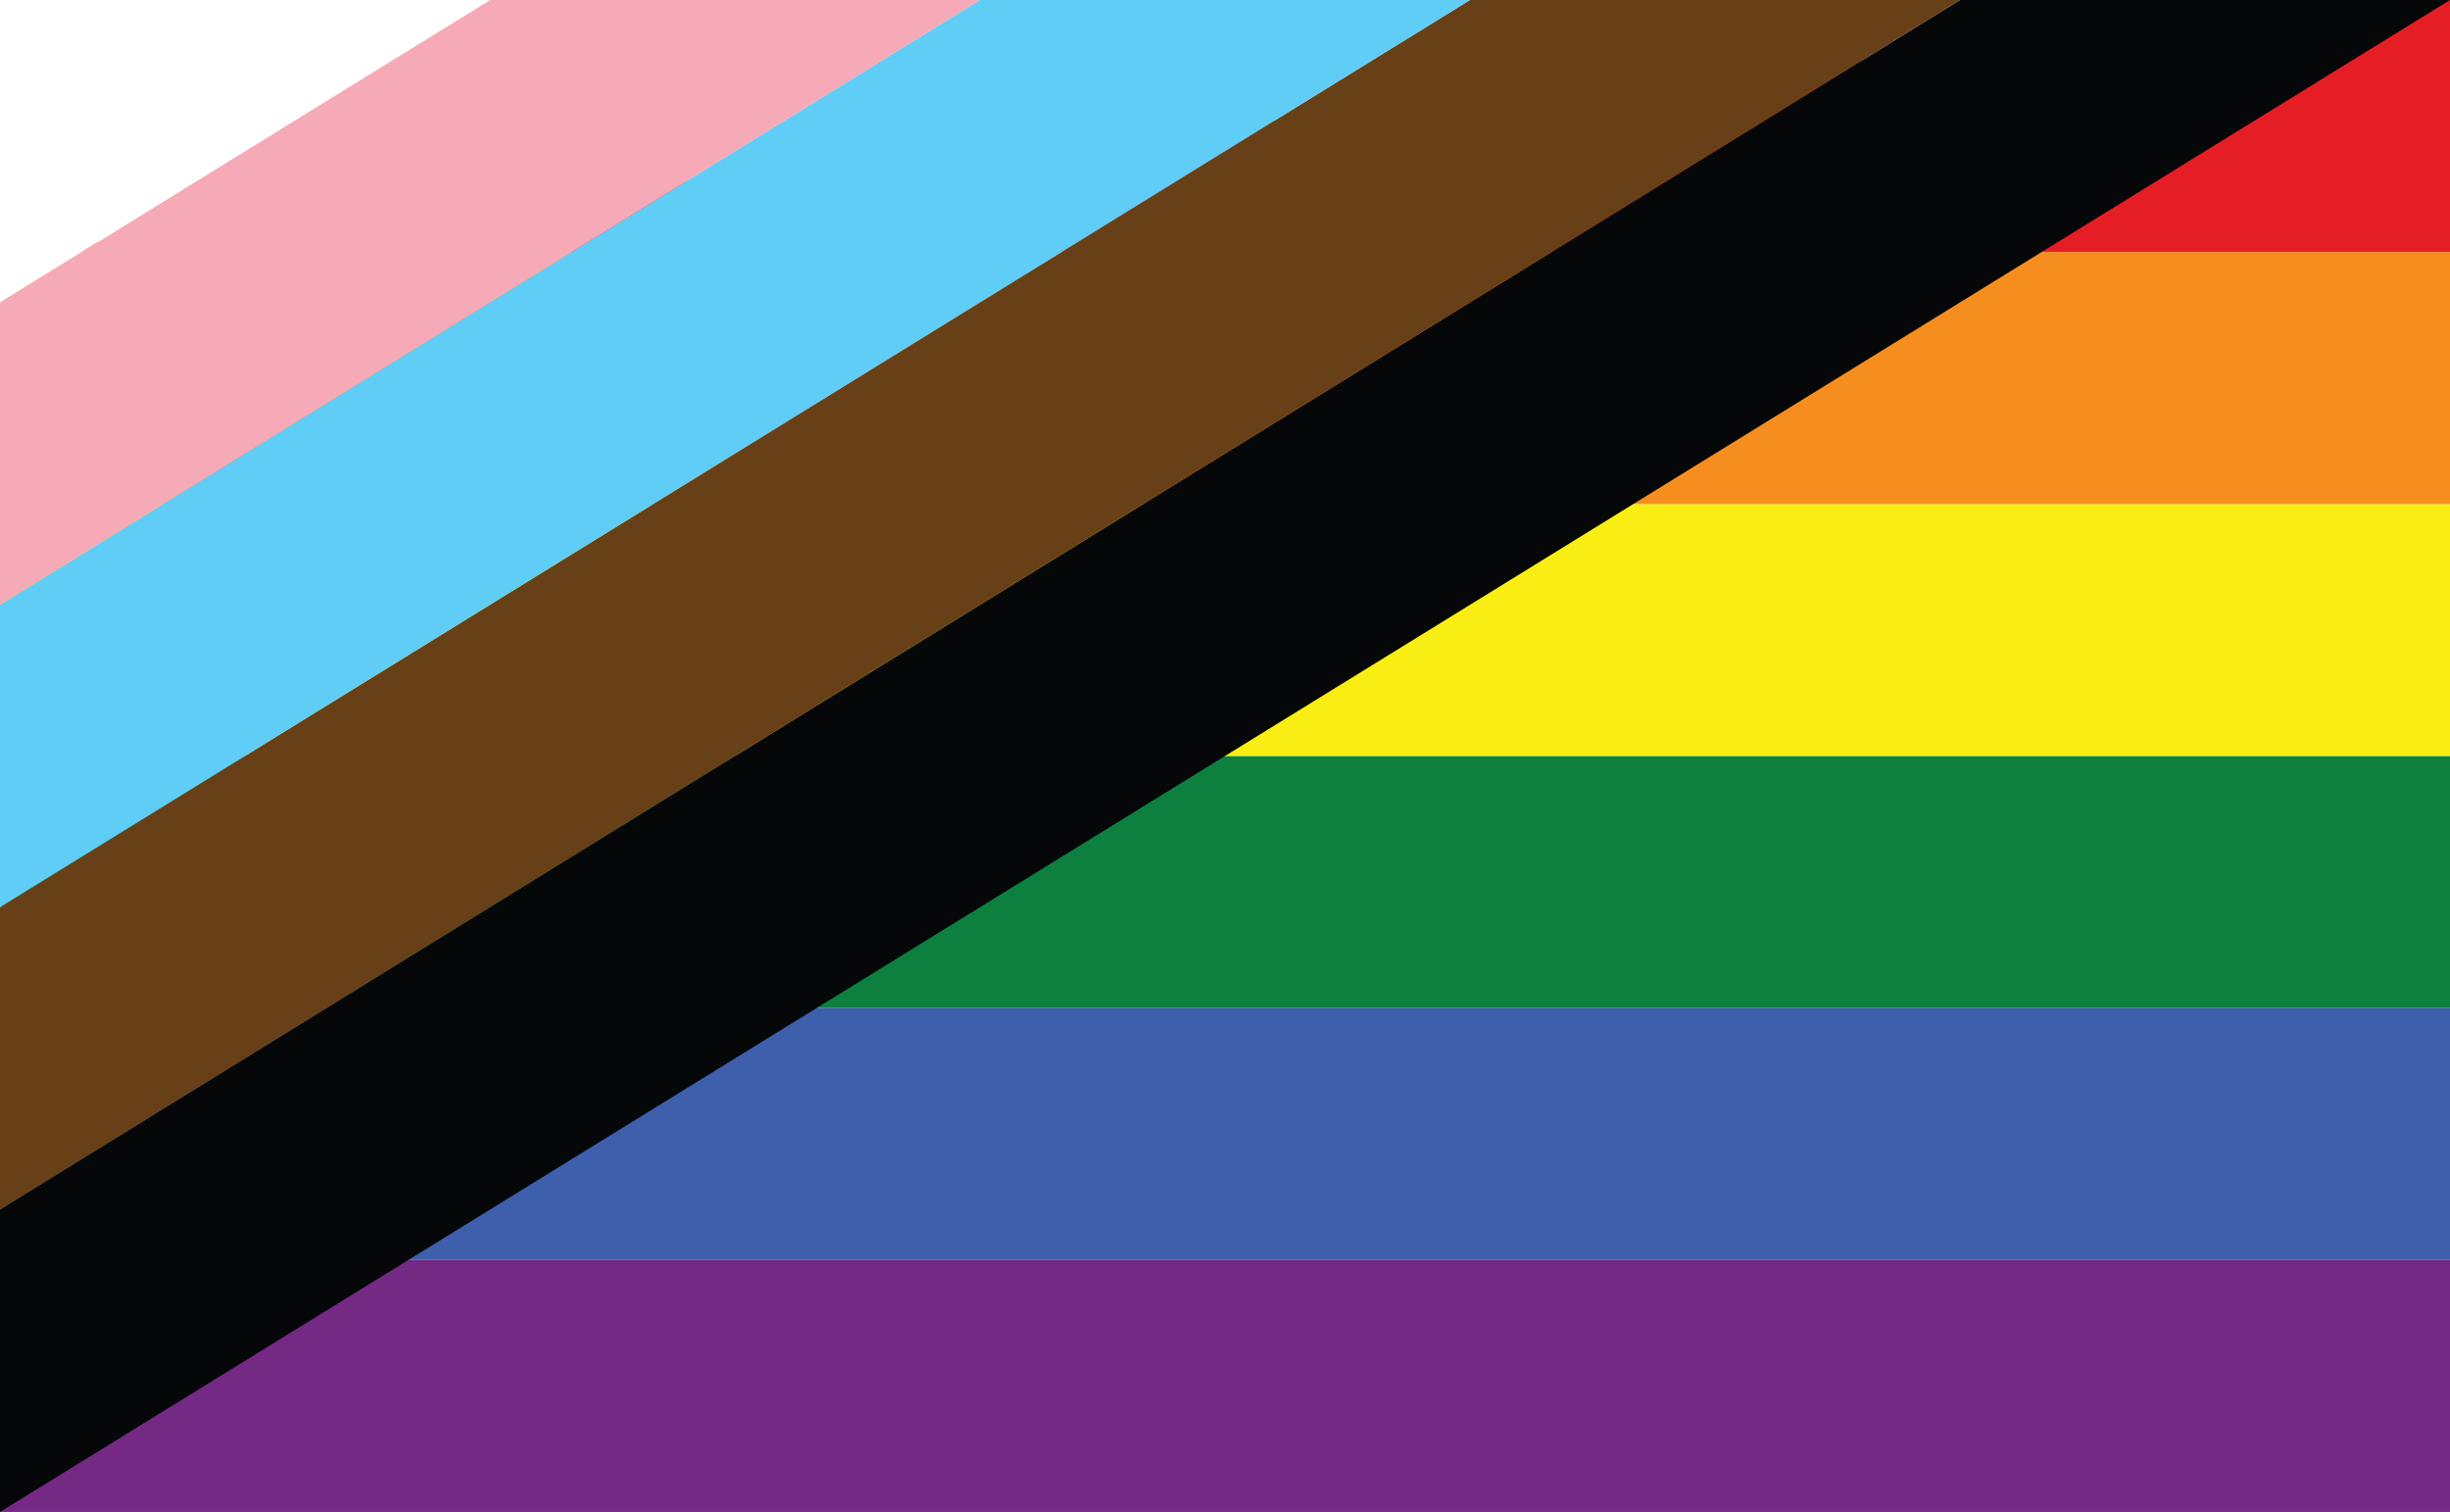
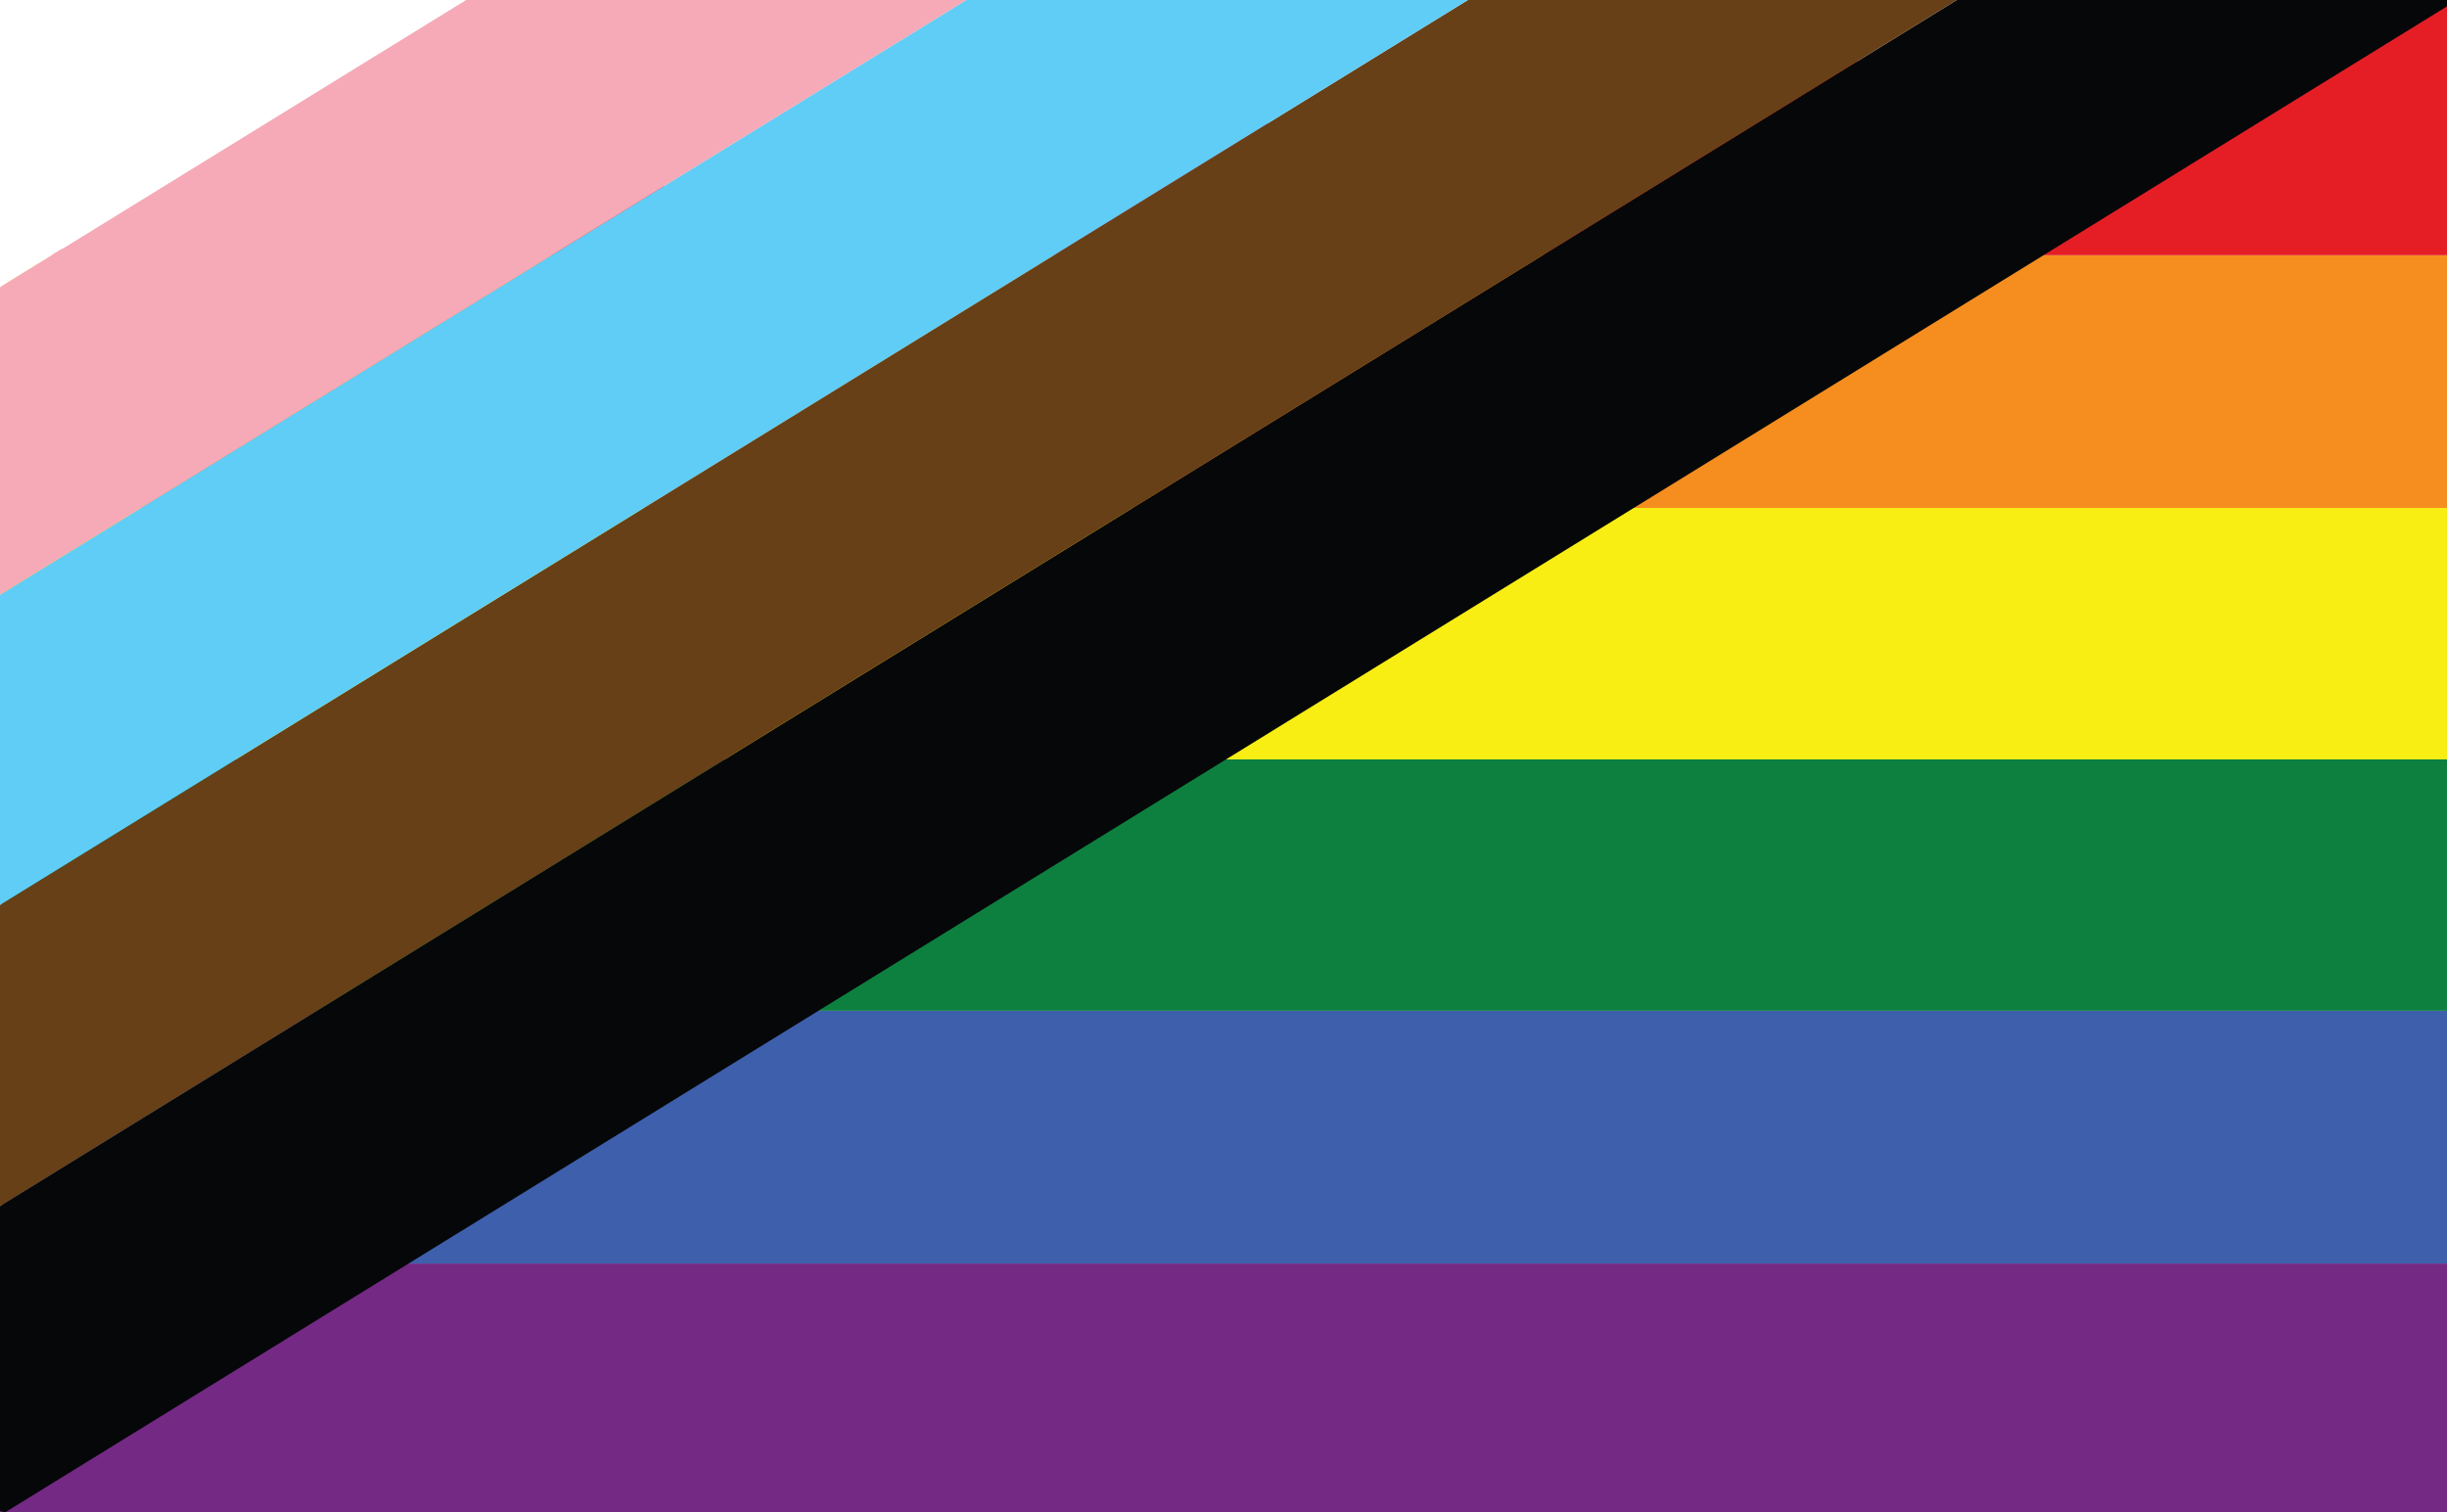
- <svg xmlns="http://www.w3.org/2000/svg" viewBox="0 0 1920 1185">
-   <rect fill="#742984" x="0" y="987.5" width="1920" height="197.5" />
-   <rect fill="#3e5fac" x="1" y="790" width="1919" height="197.5" />
-   <rect fill="#0d803f" x="1" y="592.5" width="1919" height="197.5" />
-   <rect fill="#f8ee13" x="1" y="395" width="1919" height="197.5" />
-   <rect fill="#f68e1f" x="1" y="197.5" width="1919" height="197.5" />
-   <polygon points="1920,0 1920,197.5 1,197.5" style="fill:#e51e25" />
-   <polygon points="0,1185 1920,0 1536,0 0,948" style="fill:#060709" />
-   <polygon points="0,948 1536,0 1152,0 0,711" style="fill:#674017" />
-   <polygon points="0,711 1152,0 768,0 0,474" style="fill:#60cdf6" />
-   <polygon points="0,474 768,0 384,0 0,237" style="fill:#f6aab7" />
-   <polygon points="0,237 384,0 0,0" style="fill:#ffffff" />
+ <svg xmlns="http://www.w3.org/2000/svg" viewBox="0 0 1917 1184">
+   <rect fill="#742984" x="0" y="990" width="1917" height="195" />
+   <rect fill="#3e5fac" x="1" y="792" width="1916" height="198" />
+   <rect fill="#0d803f" x="1" y="595" width="1916" height="197" />
+   <rect fill="#f8ee13" x="1" y="398" width="1916" height="197" />
+   <rect fill="#f68e1f" x="1" y="200" width="1916" height="198" />
+   <polygon points="1917,0 1917,200 1,200" style="fill:#e51e25" />
+   <polygon points="0,1184 4,1185 1917,5 1917,0 1533,0 0,945" style="fill:#060709" />
+   <polygon points="0,945 1533,0 1150,0 0,709" style="fill:#674017" />
+   <polygon points="0,709 1150,0 757,0 0,466" style="fill:#60cdf6" />
+   <polygon points="0,466 757,0 365,0 0,225" style="fill:#f6aab7" />
+   <polygon points="0,225 365,0 0,0" style="fill:#ffffff" />
</svg>
